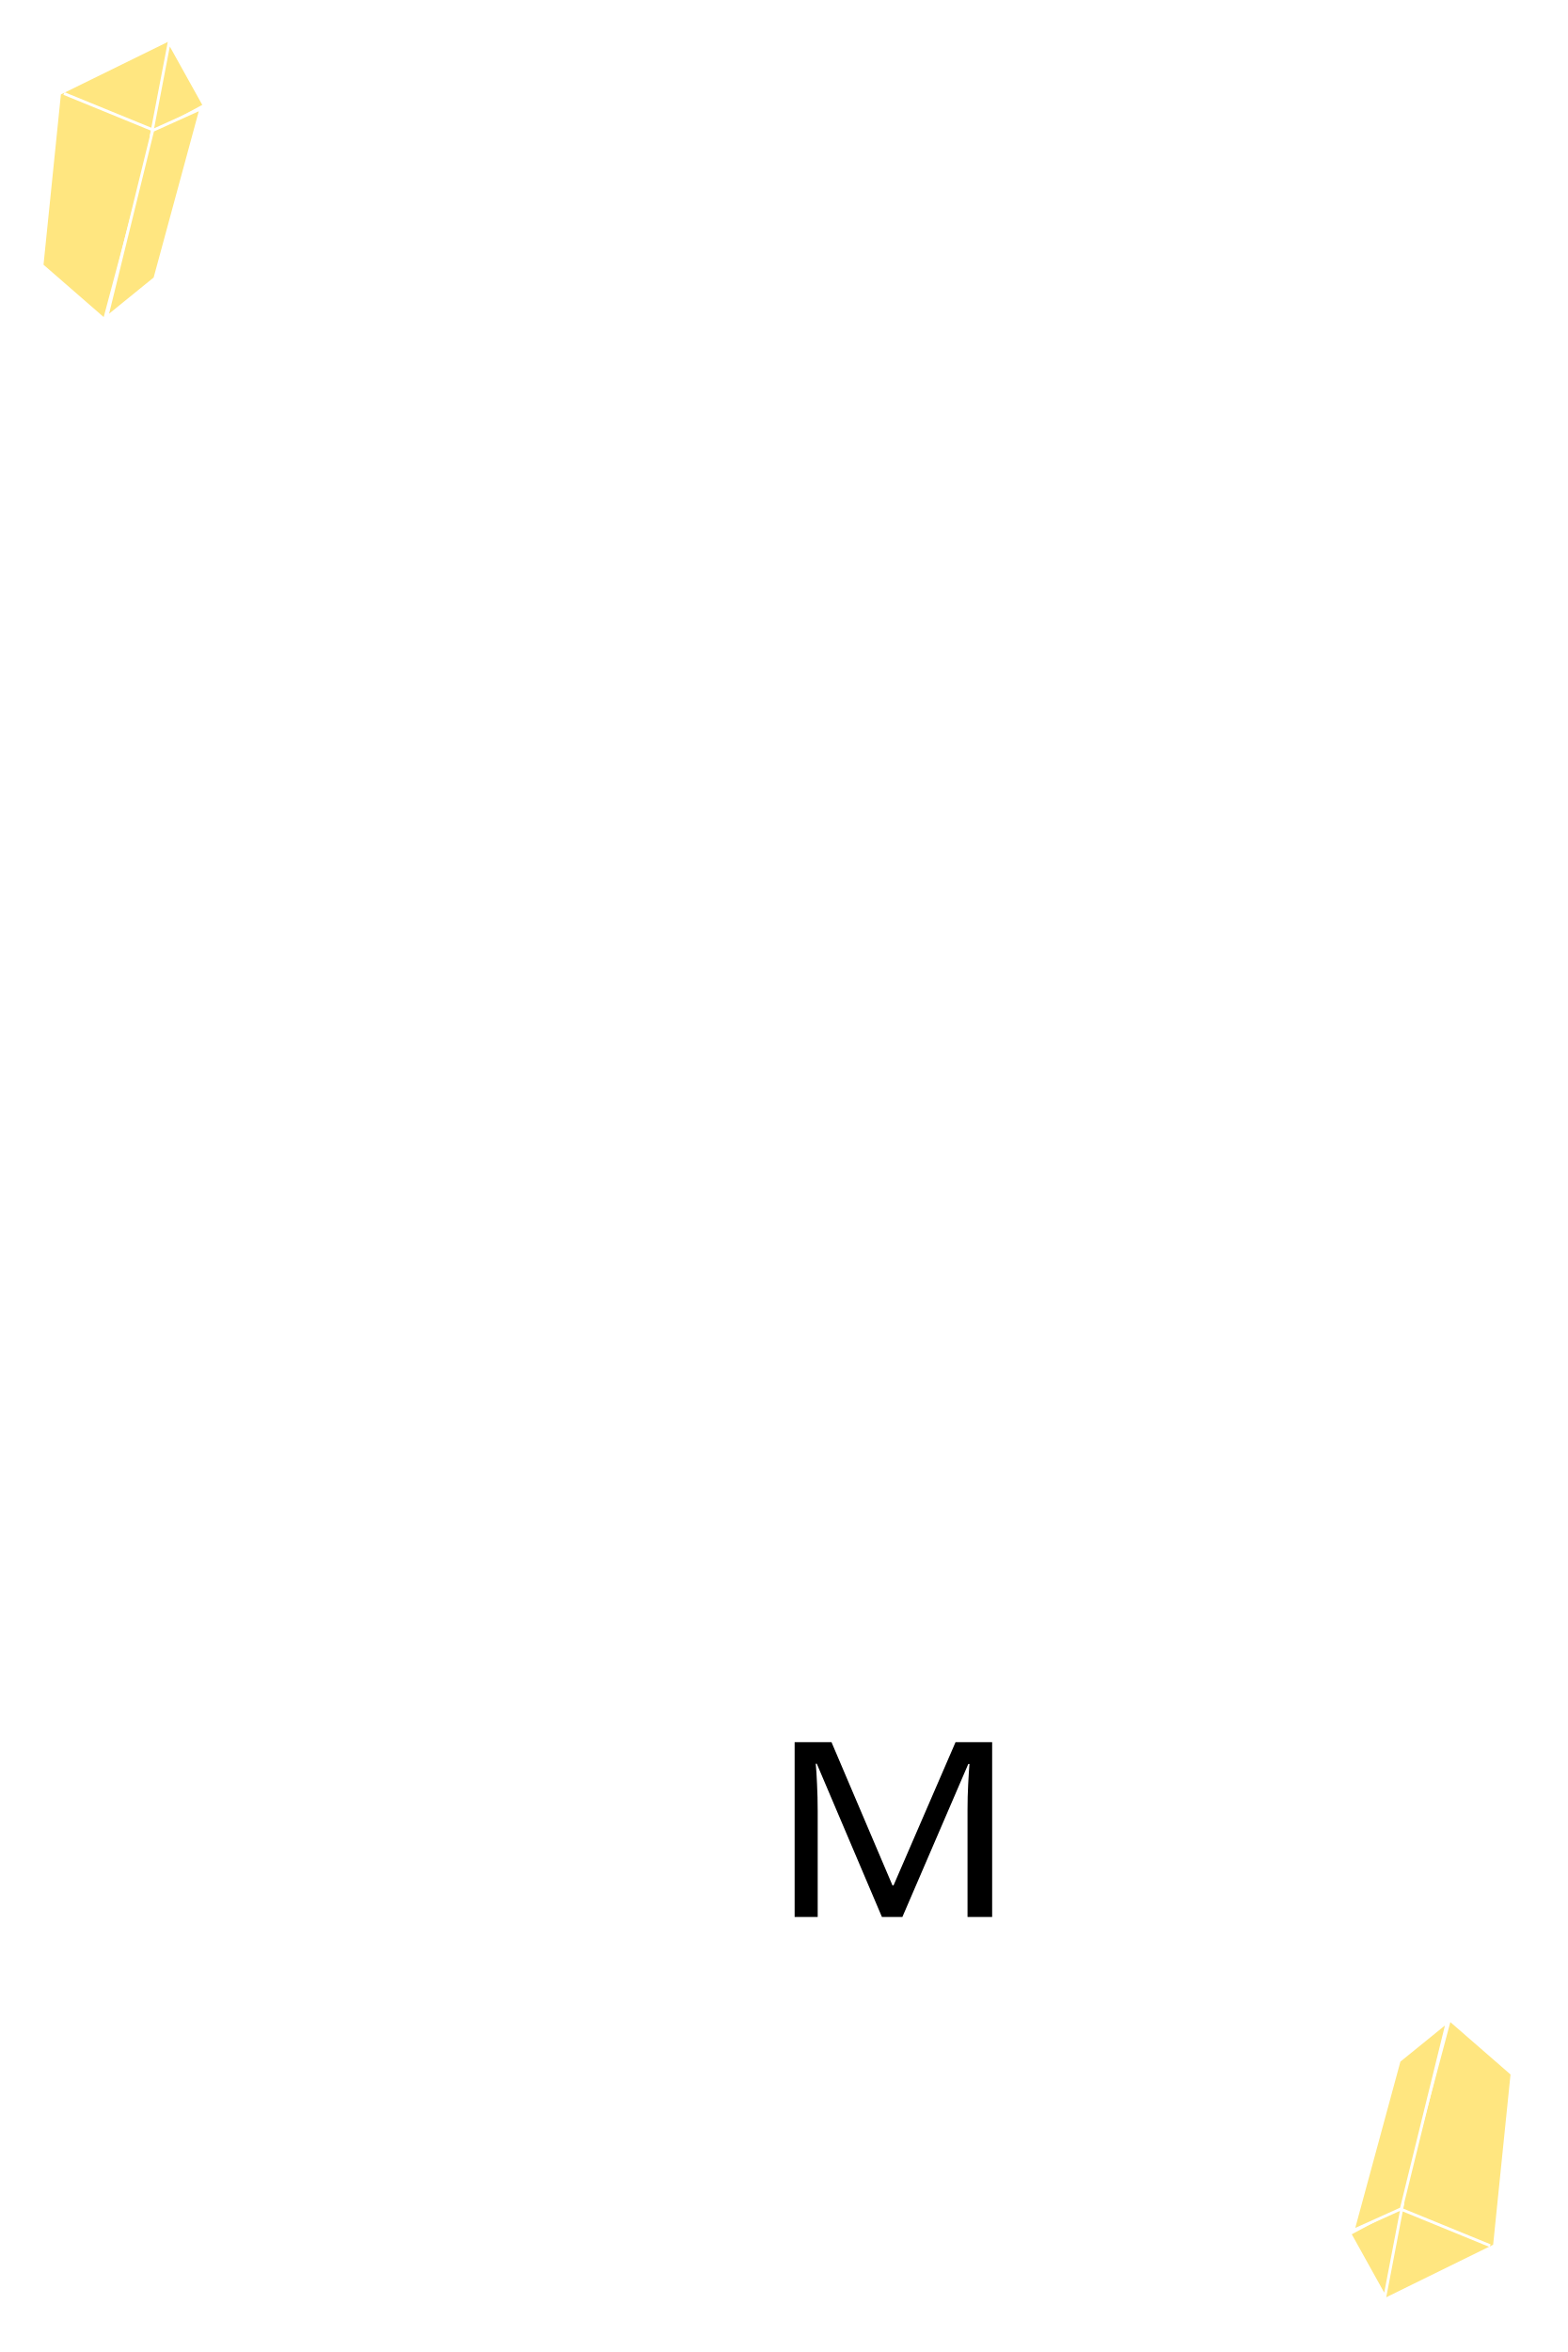
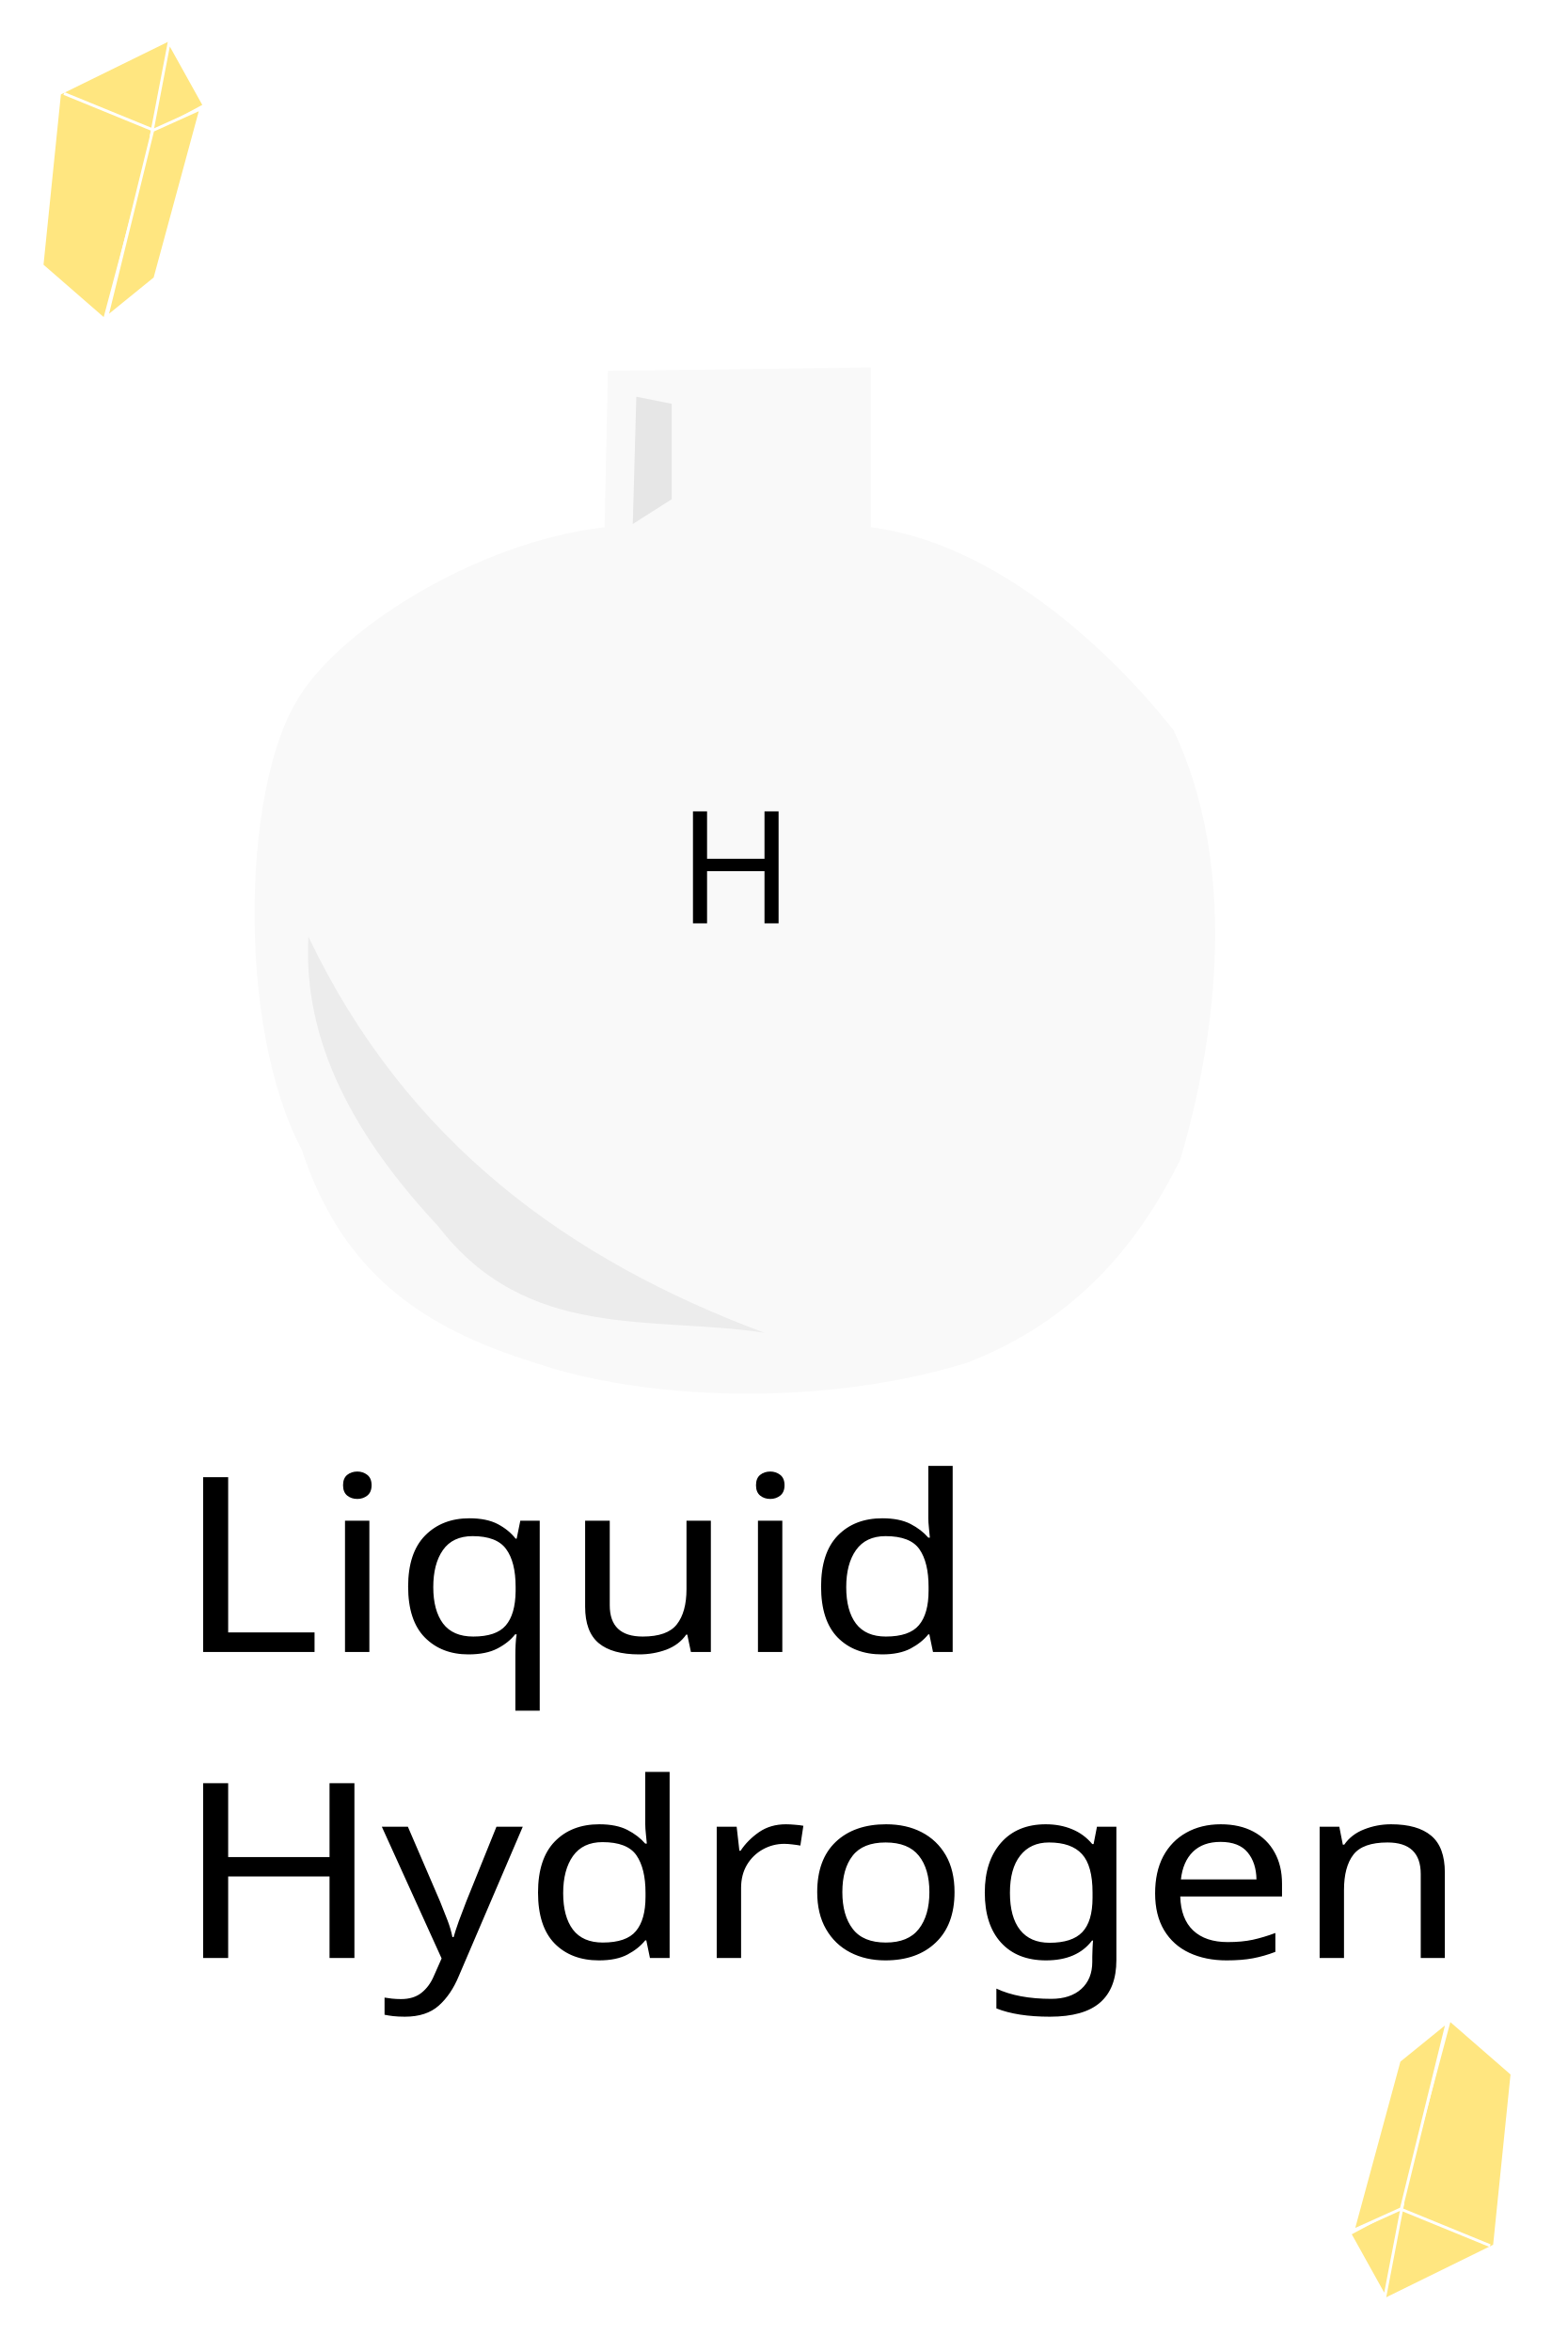
<svg xmlns="http://www.w3.org/2000/svg" xmlns:xlink="http://www.w3.org/1999/xlink" width="200" height="300" id="svg5382" version="1.1">
  <defs id="defs5384" />
  <g id="layer1" transform="translate(0,-752.3622)">
    <rect style="fill:#ffffff;stroke:none" id="rect5598" width="203.353" height="303.968" x="-1.698" y="749.667" />
-     <text xml:space="preserve" style="font-size:33.215px;font-style:normal;font-weight:normal;line-height:125%;letter-spacing:0px;word-spacing:0px;fill:#000000;fill-opacity:1;stroke:none;font-family:Sans" x="92.077" y="1060.47" id="text5494" transform="scale(1.063798,0.9400285)">
-       <tspan id="tspan5496" x="92.077" y="1060.47">M</tspan>
+     <text xml:space="preserve" style="font-size:33.215px;font-style:normal;font-weight:normal;line-height:125%;letter-spacing:0px;word-spacing:0px;fill:#000000;fill-opacity:1;stroke:none;font-family:Sans" x="21.143" y="1024.515" id="text5494" transform="scale(1.063798,0.9400285)">
+       <tspan id="tspan5496" x="21.143" y="1024.515">Liquid</tspan>
+       <tspan x="21.143" y="1066.034" id="tspan13568">Hydrogen</tspan>
    </text>
    <g id="g5280" transform="matrix(0.3658131,0,0,0.362844,-18.68903,452.8992)" style="fill:#ffe680;stroke:#ffffff">
      <path transform="translate(0,752.3622)" id="path5272" d="M 65.744,166.219 71.859,105.827 110.465,86.716 105.113,118.823 87.531,185.331 z" style="fill:#ffe680;stroke:#ffffff;stroke-width:1px;stroke-linecap:butt;stroke-linejoin:miter;stroke-opacity:1" />
      <path transform="translate(0,752.3622)" id="path5274" d="m 110.082,87.862 -6.116,32.107 18.347,-9.938 z" style="fill:#ffe680;stroke:#ffffff;stroke-width:1px;stroke-linecap:butt;stroke-linejoin:miter;stroke-opacity:1" />
      <path transform="translate(0,752.3622)" id="path5276" d="m 104.349,118.823 16.818,-7.645 -16.054,59.628 -16.818,13.76 z" style="fill:#ffe680;stroke:#ffffff;stroke-width:1px;stroke-linecap:butt;stroke-linejoin:miter;stroke-opacity:1" />
      <path transform="translate(0,752.3622)" id="path5278" d="m 73.388,105.827 30.578,12.614" style="fill:#ffe680;stroke:#ffffff;stroke-width:1px;stroke-linecap:butt;stroke-linejoin:miter;stroke-opacity:1" />
    </g>
    <use x="0" y="0" xlink:href="#g5280" id="use5571" transform="matrix(-1,0,0,-1,198.2588,1803.089)" width="200" height="300" />
+     <g id="g13570" transform="translate(12.17678,-37.88331)">
+       <path id="path13560" d="m 65.379,837.546 33.538,-0.425 1e-5,20.378 c 16.186,2.018 30.931,16.111 38.633,25.897 8.078,17.134 5.713,38.234 0.849,54.765 -5.297,10.694 -13.21,20.47 -27.17,25.897 -18.843,5.81 -41.601,4.691 -55.19,0 -14.709,-4.532 -24.657,-11.759 -29.718,-27.17 -8.173,-15.385 -7.607,-45.173 -0.849,-56.888 4.999,-9.162 23.028,-20.63 39.482,-22.5 z" style="fill:#f9f9f9;stroke:none" />
+       <path transform="translate(0,752.3622)" id="path13562" d="m 27.17,157.356 c -0.742,13.564 6.006,25.63 16.557,36.935 11.321,14.716 27.151,11.398 41.605,13.585 -24.928,-9.284 -45.656,-24.296 -58.162,-50.52 z" style="fill:#ececec;stroke:none" />
+       <text id="text13564" y="908.02" x="74.294" style="font-size:20px;font-style:normal;font-variant:normal;font-weight:normal;font-stretch:normal;line-height:125%;letter-spacing:0px;word-spacing:0px;fill:#000000;fill-opacity:1;stroke:none;font-family:Sans;-inkscape-font-specification:Sans" xml:space="preserve">
+         <tspan y="908.02" x="74.294" id="tspan13566">H</tspan>
+       </text>
+     </g>
+     <path style="fill:#e6e6e6;stroke:none;stroke-width:1px;stroke-linecap:butt;stroke-linejoin:miter;stroke-opacity:1" d="m 81.179,50.602 -0.451,16.236 4.961,-3.157 0,-12.177 z" id="path13576" transform="translate(0,752.3622)" />
  </g>
</svg>
